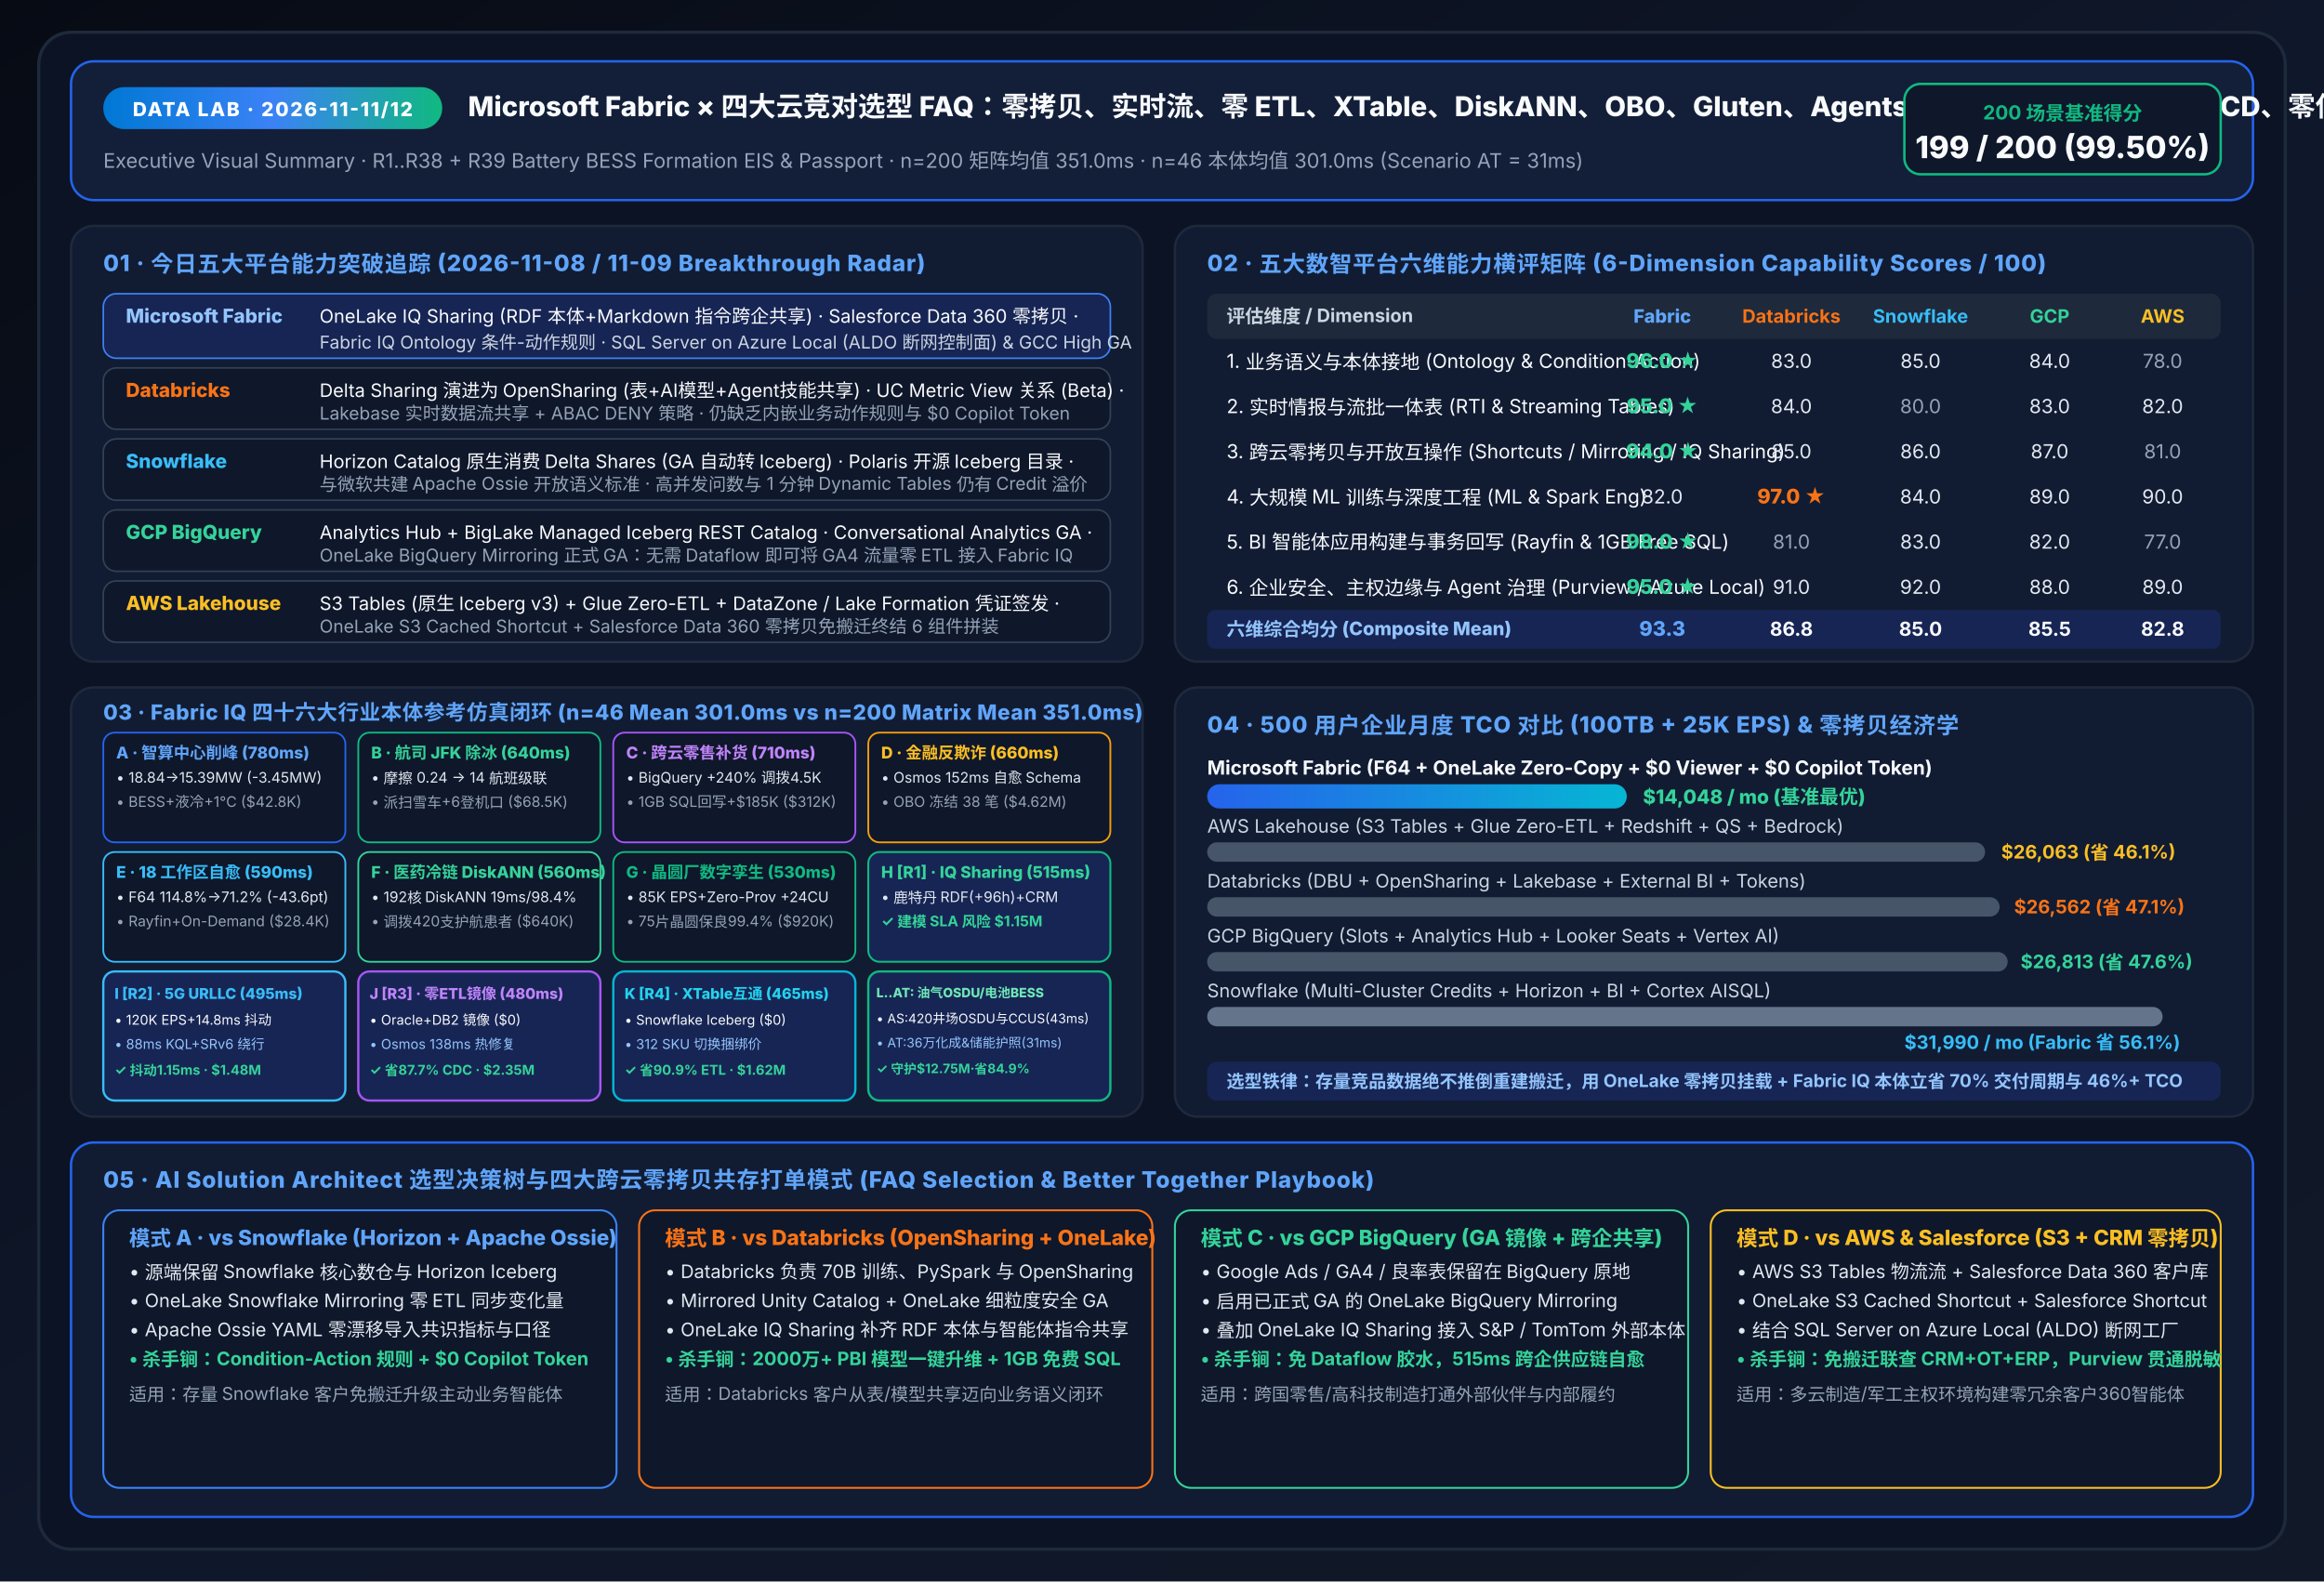
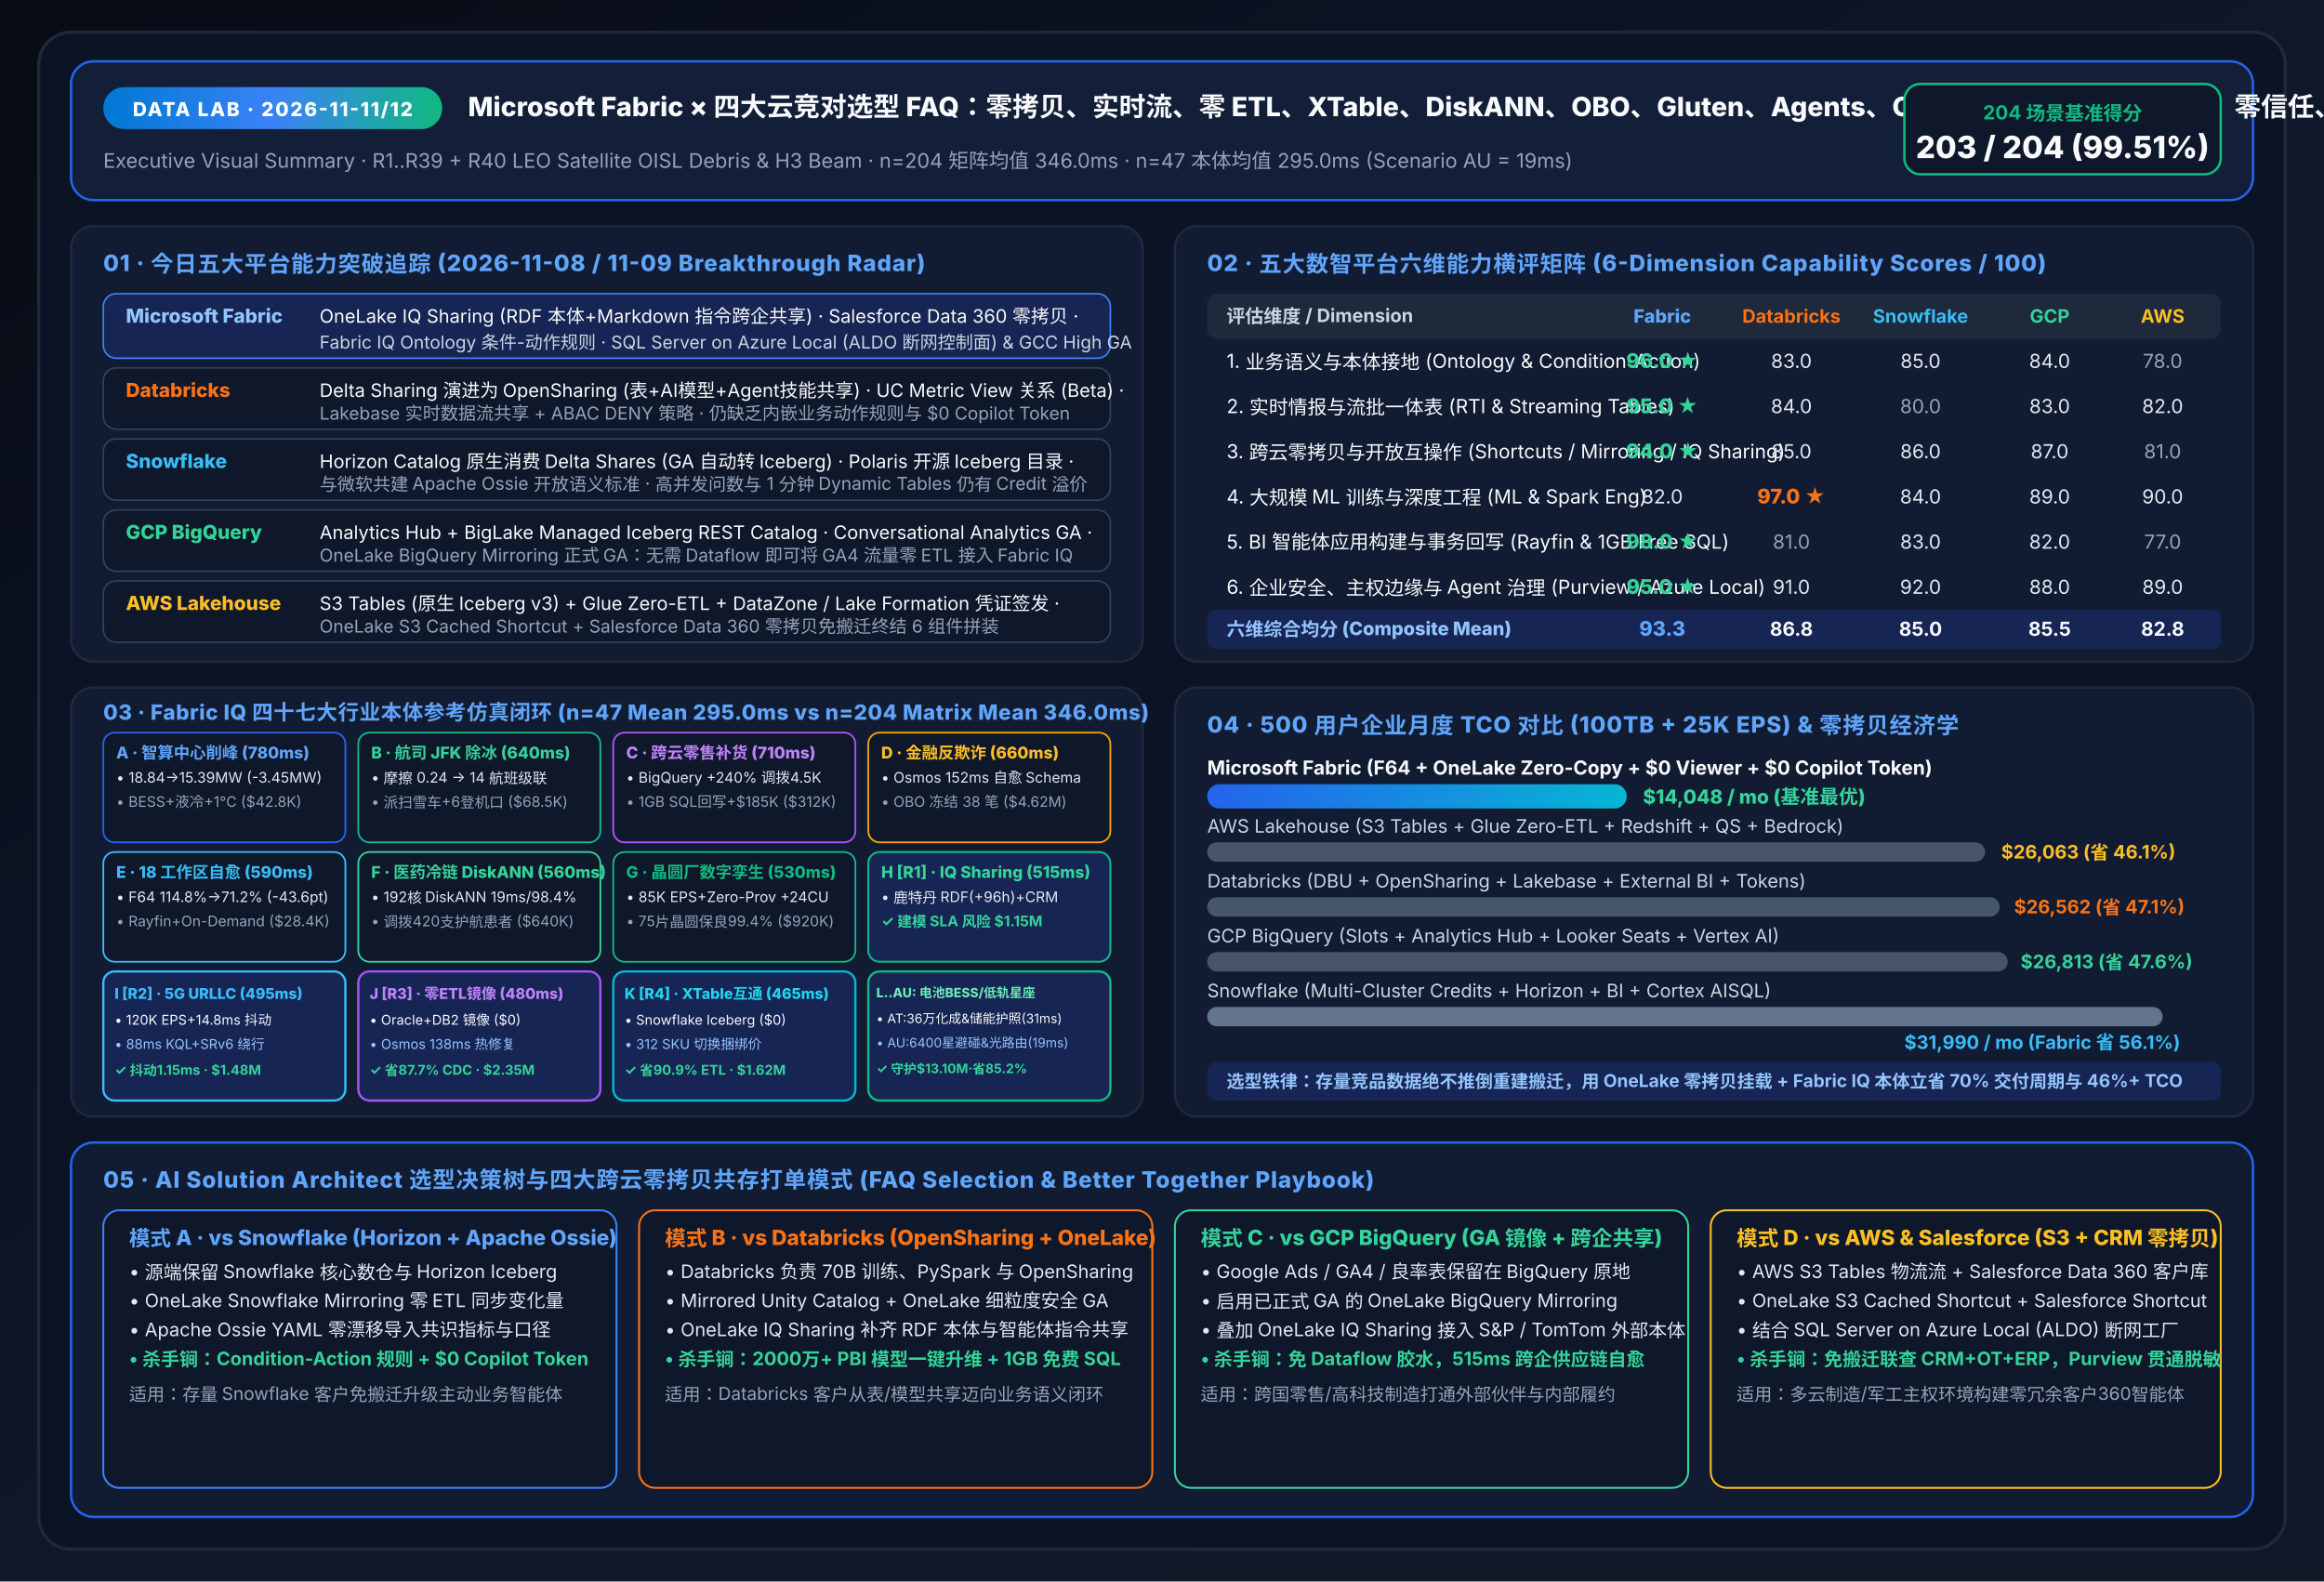
<svg xmlns="http://www.w3.org/2000/svg" viewBox="0 0 1440 980" width="1440" height="980" font-family="-apple-system, BlinkMacSystemFont, 'Segoe UI', 'PingFang SC', 'Microsoft YaHei', sans-serif">
  <defs>
    <linearGradient id="bgGrad" x1="0%" y1="0%" x2="100%" y2="100%">
      <stop offset="0%" stop-color="#070B14" />
      <stop offset="50%" stop-color="#0F172A" />
      <stop offset="100%" stop-color="#111827" />
    </linearGradient>
    <linearGradient id="accentGrad" x1="0%" y1="0%" x2="100%" y2="0%">
      <stop offset="0%" stop-color="#0078D4" />
      <stop offset="50%" stop-color="#3B82F6" />
      <stop offset="100%" stop-color="#10B981" />
    </linearGradient>
    <linearGradient id="fabricBar" x1="0%" y1="0%" x2="100%" y2="0%">
      <stop offset="0%" stop-color="#2563EB" />
      <stop offset="100%" stop-color="#06B6D4" />
    </linearGradient>
  </defs>
  <rect width="1440" height="980" fill="url(#bgGrad)" />
  <rect x="24" y="20" width="1392" height="940" rx="20" fill="#0B1324" stroke="#1E293B" stroke-width="2" />
  <rect x="44" y="38" width="1352" height="86" rx="14" fill="#131F38" stroke="#2563EB" stroke-width="1.5" />
  <rect x="64" y="54" width="210" height="26" rx="13" fill="url(#accentGrad)" />
  <text x="169" y="72" fill="#FFFFFF" font-size="12" font-weight="800" text-anchor="middle" letter-spacing="1">DATA LAB · 2026-11-11/12</text>
-   <text x="290" y="72" fill="#F8FAFC" font-size="17" font-weight="800">Microsoft Fabric × 四大云竞对选型 FAQ：零拷贝、实时流、零 ETL、XTable、DiskANN、OBO、Gluten、Agents、Osmos、FinOps、CI/CD、零信任、BCDR、共享、V-Order、AI、孪生、迁移、目录、图、Activator、医疗、ESG、零售、金融、时空、FLAML、OTel、MDM、SAP、游戏、航发、农业、航运、流媒体、半导体、智驾、油气与电池储能一图流</text>
-   <text x="64" y="104" fill="#94A3B8" font-size="12.5">Executive Visual Summary · R1..R38 + R39 Battery BESS Formation EIS &amp; Passport · n=200 矩阵均值 351.0ms · n=46 本体均值 301.0ms (Scenario AT = 31ms)</text>
+   <text x="290" y="72" fill="#F8FAFC" font-size="16.5" font-weight="800">Microsoft Fabric × 四大云竞对选型 FAQ：零拷贝、实时流、零 ETL、XTable、DiskANN、OBO、Gluten、Agents、Osmos、FinOps、CI/CD、零信任、BCDR、共享、V-Order、AI、孪生、迁移、目录、图、Activator、医疗、ESG、零售、金融、时空、FLAML、OTel、MDM、SAP、游戏、航发、农业、航运、流媒体、半导体、智驾、油气、电池与低轨星座一图流</text>
+   <text x="64" y="104" fill="#94A3B8" font-size="12.5">Executive Visual Summary · R1..R39 + R40 LEO Satellite OISL Debris &amp; H3 Beam · n=204 矩阵均值 346.0ms · n=47 本体均值 295.0ms (Scenario AU = 19ms)</text>
  <rect x="1180" y="52" width="196" height="56" rx="10" fill="#0F172A" stroke="#10B981" stroke-width="1.5" />
-   <text x="1278" y="74" fill="#10B981" font-size="12" font-weight="700" text-anchor="middle">200 场景基准得分</text>
-   <text x="1278" y="98" fill="#F8FAFC" font-size="19" font-weight="800" text-anchor="middle">199 / 200 (99.50%)</text>
+   <text x="1278" y="74" fill="#10B981" font-size="12" font-weight="700" text-anchor="middle">204 场景基准得分</text>
+   <text x="1278" y="98" fill="#F8FAFC" font-size="19" font-weight="800" text-anchor="middle">203 / 204 (99.51%)</text>
  <rect x="44" y="140" width="664" height="270" rx="14" fill="#111C33" stroke="#1E293B" stroke-width="1.5" />
  <text x="64" y="168" fill="#60A5FA" font-size="14" font-weight="800" letter-spacing="0.5">01 · 今日五大平台能力突破追踪 (2026-11-08 / 11-09 Breakthrough Radar)</text>
  <rect x="64" y="182" width="624" height="40" rx="8" fill="#172554" stroke="#3B82F6" stroke-width="1" />
  <text x="78" y="200" fill="#93C5FD" font-size="12" font-weight="800">Microsoft Fabric</text>
  <text x="198" y="200" fill="#F8FAFC" font-size="11.5">OneLake IQ Sharing (RDF 本体+Markdown 指令跨企共享) · Salesforce Data 360 零拷贝 ·</text>
  <text x="198" y="216" fill="#CBD5E1" font-size="11">Fabric IQ Ontology 条件-动作规则 · SQL Server on Azure Local (ALDO 断网控制面) &amp; GCC High GA</text>
  <rect x="64" y="228" width="624" height="38" rx="8" fill="#0F172A" stroke="#334155" stroke-width="1" />
  <text x="78" y="246" fill="#F97316" font-size="12" font-weight="800">Databricks</text>
  <text x="198" y="246" fill="#F8FAFC" font-size="11.5">Delta Sharing 演进为 OpenSharing (表+AI模型+Agent技能共享) · UC Metric View 关系 (Beta) ·</text>
  <text x="198" y="260" fill="#94A3B8" font-size="11">Lakebase 实时数据流共享 + ABAC DENY 策略 · 仍缺乏内嵌业务动作规则与 $0 Copilot Token</text>
  <rect x="64" y="272" width="624" height="38" rx="8" fill="#0F172A" stroke="#334155" stroke-width="1" />
  <text x="78" y="290" fill="#38BDF8" font-size="12" font-weight="800">Snowflake</text>
  <text x="198" y="290" fill="#F8FAFC" font-size="11.5">Horizon Catalog 原生消费 Delta Shares (GA 自动转 Iceberg) · Polaris 开源 Iceberg 目录 ·</text>
  <text x="198" y="304" fill="#94A3B8" font-size="11">与微软共建 Apache Ossie 开放语义标准 · 高并发问数与 1 分钟 Dynamic Tables 仍有 Credit 溢价</text>
  <rect x="64" y="316" width="624" height="38" rx="8" fill="#0F172A" stroke="#334155" stroke-width="1" />
  <text x="78" y="334" fill="#34D399" font-size="12" font-weight="800">GCP BigQuery</text>
  <text x="198" y="334" fill="#F8FAFC" font-size="11.5">Analytics Hub + BigLake Managed Iceberg REST Catalog · Conversational Analytics GA ·</text>
  <text x="198" y="348" fill="#94A3B8" font-size="11">OneLake BigQuery Mirroring 正式 GA：无需 Dataflow 即可将 GA4 流量零 ETL 接入 Fabric IQ</text>
  <rect x="64" y="360" width="624" height="38" rx="8" fill="#0F172A" stroke="#334155" stroke-width="1" />
  <text x="78" y="378" fill="#FBBF24" font-size="12" font-weight="800">AWS Lakehouse</text>
  <text x="198" y="378" fill="#F8FAFC" font-size="11.5">S3 Tables (原生 Iceberg v3) + Glue Zero-ETL + DataZone / Lake Formation 凭证签发 ·</text>
  <text x="198" y="392" fill="#94A3B8" font-size="11">OneLake S3 Cached Shortcut + Salesforce Data 360 零拷贝免搬迁终结 6 组件拼装</text>
  <rect x="728" y="140" width="668" height="270" rx="14" fill="#111C33" stroke="#1E293B" stroke-width="1.5" />
  <text x="748" y="168" fill="#60A5FA" font-size="14" font-weight="800" letter-spacing="0.5">02 · 五大数智平台六维能力横评矩阵 (6-Dimension Capability Scores / 100)</text>
  <rect x="748" y="182" width="628" height="28" rx="6" fill="#1E293B" />
  <text x="760" y="200" fill="#CBD5E1" font-size="11.5" font-weight="700">评估维度 / Dimension</text>
  <text x="1030" y="200" fill="#60A5FA" font-size="11.5" font-weight="800" text-anchor="middle">Fabric</text>
  <text x="1110" y="200" fill="#F97316" font-size="11.5" font-weight="700" text-anchor="middle">Databricks</text>
  <text x="1190" y="200" fill="#38BDF8" font-size="11.5" font-weight="700" text-anchor="middle">Snowflake</text>
  <text x="1270" y="200" fill="#34D399" font-size="11.5" font-weight="700" text-anchor="middle">GCP</text>
  <text x="1340" y="200" fill="#FBBF24" font-size="11.5" font-weight="700" text-anchor="middle">AWS</text>
  <text x="760" y="228" fill="#F8FAFC" font-size="12">1. 业务语义与本体接地 (Ontology &amp; Condition-Action)</text>
  <text x="1030" y="228" fill="#34D399" font-size="12.5" font-weight="800" text-anchor="middle">96.0 ★</text>
  <text x="1110" y="228" fill="#E2E8F0" font-size="12" text-anchor="middle">83.0</text>
  <text x="1190" y="228" fill="#E2E8F0" font-size="12" text-anchor="middle">85.0</text>
  <text x="1270" y="228" fill="#E2E8F0" font-size="12" text-anchor="middle">84.0</text>
  <text x="1340" y="228" fill="#94A3B8" font-size="12" text-anchor="middle">78.0</text>
  <text x="760" y="256" fill="#F8FAFC" font-size="12">2. 实时情报与流批一体表 (RTI &amp; Streaming Tables)</text>
  <text x="1030" y="256" fill="#34D399" font-size="12.5" font-weight="800" text-anchor="middle">95.0 ★</text>
  <text x="1110" y="256" fill="#E2E8F0" font-size="12" text-anchor="middle">84.0</text>
  <text x="1190" y="256" fill="#94A3B8" font-size="12" text-anchor="middle">80.0</text>
  <text x="1270" y="256" fill="#E2E8F0" font-size="12" text-anchor="middle">83.0</text>
  <text x="1340" y="256" fill="#E2E8F0" font-size="12" text-anchor="middle">82.0</text>
  <text x="760" y="284" fill="#F8FAFC" font-size="12">3. 跨云零拷贝与开放互操作 (Shortcuts / Mirroring / IQ Sharing)</text>
  <text x="1030" y="284" fill="#34D399" font-size="12.5" font-weight="800" text-anchor="middle">94.0 ★</text>
  <text x="1110" y="284" fill="#E2E8F0" font-size="12" text-anchor="middle">85.0</text>
  <text x="1190" y="284" fill="#E2E8F0" font-size="12" text-anchor="middle">86.0</text>
  <text x="1270" y="284" fill="#E2E8F0" font-size="12" text-anchor="middle">87.0</text>
  <text x="1340" y="284" fill="#94A3B8" font-size="12" text-anchor="middle">81.0</text>
  <text x="760" y="312" fill="#F8FAFC" font-size="12">4. 大规模 ML 训练与深度工程 (ML &amp; Spark Eng)</text>
  <text x="1030" y="312" fill="#E2E8F0" font-size="12" text-anchor="middle">82.0</text>
  <text x="1110" y="312" fill="#F97316" font-size="12.5" font-weight="800" text-anchor="middle">97.0 ★</text>
  <text x="1190" y="312" fill="#E2E8F0" font-size="12" text-anchor="middle">84.0</text>
  <text x="1270" y="312" fill="#E2E8F0" font-size="12" text-anchor="middle">89.0</text>
  <text x="1340" y="312" fill="#E2E8F0" font-size="12" text-anchor="middle">90.0</text>
  <text x="760" y="340" fill="#F8FAFC" font-size="12">5. BI 智能体应用构建与事务回写 (Rayfin &amp; 1GB Free SQL)</text>
  <text x="1030" y="340" fill="#34D399" font-size="12.5" font-weight="800" text-anchor="middle">98.0 ★</text>
  <text x="1110" y="340" fill="#94A3B8" font-size="12" text-anchor="middle">81.0</text>
  <text x="1190" y="340" fill="#E2E8F0" font-size="12" text-anchor="middle">83.0</text>
  <text x="1270" y="340" fill="#E2E8F0" font-size="12" text-anchor="middle">82.0</text>
  <text x="1340" y="340" fill="#94A3B8" font-size="12" text-anchor="middle">77.0</text>
  <text x="760" y="368" fill="#F8FAFC" font-size="12">6. 企业安全、主权边缘与 Agent 治理 (Purview / Azure Local)</text>
  <text x="1030" y="368" fill="#34D399" font-size="12.5" font-weight="800" text-anchor="middle">95.0 ★</text>
  <text x="1110" y="368" fill="#E2E8F0" font-size="12" text-anchor="middle">91.0</text>
  <text x="1190" y="368" fill="#E2E8F0" font-size="12" text-anchor="middle">92.0</text>
  <text x="1270" y="368" fill="#E2E8F0" font-size="12" text-anchor="middle">88.0</text>
  <text x="1340" y="368" fill="#E2E8F0" font-size="12" text-anchor="middle">89.0</text>
  <rect x="748" y="378" width="628" height="24" rx="5" fill="#172554" />
  <text x="760" y="394" fill="#93C5FD" font-size="11.5" font-weight="800">六维综合均分 (Composite Mean)</text>
  <text x="1030" y="394" fill="#60A5FA" font-size="12.5" font-weight="800" text-anchor="middle">93.3</text>
  <text x="1110" y="394" fill="#F8FAFC" font-size="12" font-weight="700" text-anchor="middle">86.8</text>
  <text x="1190" y="394" fill="#F8FAFC" font-size="12" font-weight="700" text-anchor="middle">85.0</text>
  <text x="1270" y="394" fill="#F8FAFC" font-size="12" font-weight="700" text-anchor="middle">85.5</text>
  <text x="1340" y="394" fill="#F8FAFC" font-size="12" font-weight="700" text-anchor="middle">82.8</text>
  <rect x="44" y="426" width="664" height="266" rx="14" fill="#111C33" stroke="#1E293B" stroke-width="1.5" />
-   <text x="64" y="446" fill="#60A5FA" font-size="13" font-weight="800" letter-spacing="0.3">03 · Fabric IQ 四十六大行业本体参考仿真闭环 (n=46 Mean 301.0ms vs n=200 Matrix Mean 351.0ms)</text>
+   <text x="64" y="446" fill="#60A5FA" font-size="13" font-weight="800" letter-spacing="0.3">03 · Fabric IQ 四十七大行业本体参考仿真闭环 (n=47 Mean 295.0ms vs n=204 Matrix Mean 346.0ms)</text>
  <rect x="64" y="454" width="150" height="68" rx="7" fill="#0F172A" stroke="#2563EB" stroke-width="1.1" />
  <text x="72" y="470" fill="#60A5FA" font-size="10" font-weight="800">A · 智算中心削峰 (780ms)</text>
  <text x="72" y="485" fill="#E2E8F0" font-size="9">• 18.84→15.39MW (-3.45MW)</text>
  <text x="72" y="500" fill="#94A3B8" font-size="9">• BESS+液冷+1°C ($42.8K)</text>
  <rect x="222" y="454" width="150" height="68" rx="7" fill="#0F172A" stroke="#10B981" stroke-width="1.1" />
  <text x="230" y="470" fill="#34D399" font-size="10" font-weight="800">B · 航司 JFK 除冰 (640ms)</text>
  <text x="230" y="485" fill="#E2E8F0" font-size="9">• 摩擦 0.24 → 14 航班级联</text>
  <text x="230" y="500" fill="#94A3B8" font-size="9">• 派扫雪车+6登机口 ($68.5K)</text>
  <rect x="380" y="454" width="150" height="68" rx="7" fill="#0F172A" stroke="#A855F7" stroke-width="1.1" />
  <text x="388" y="470" fill="#C084FC" font-size="10" font-weight="800">C · 跨云零售补货 (710ms)</text>
  <text x="388" y="485" fill="#E2E8F0" font-size="9">• BigQuery +240% 调拨4.5K</text>
  <text x="388" y="500" fill="#94A3B8" font-size="9">• 1GB SQL回写+$185K ($312K)</text>
  <rect x="538" y="454" width="150" height="68" rx="7" fill="#0F172A" stroke="#F59E0B" stroke-width="1.1" />
  <text x="546" y="470" fill="#FBBF24" font-size="10" font-weight="800">D · 金融反欺诈 (660ms)</text>
  <text x="546" y="485" fill="#E2E8F0" font-size="9">• Osmos 152ms 自愈 Schema</text>
  <text x="546" y="500" fill="#94A3B8" font-size="9">• OBO 冻结 38 笔 ($4.62M)</text>
  <rect x="64" y="528" width="150" height="68" rx="7" fill="#0F172A" stroke="#38BDF8" stroke-width="1.1" />
  <text x="72" y="544" fill="#38BDF8" font-size="10" font-weight="800">E · 18 工作区自愈 (590ms)</text>
  <text x="72" y="559" fill="#E2E8F0" font-size="9">• F64 114.8%→71.2% (-43.6pt)</text>
  <text x="72" y="574" fill="#94A3B8" font-size="9">• Rayfin+On-Demand ($28.4K)</text>
  <rect x="222" y="528" width="150" height="68" rx="7" fill="#0F172A" stroke="#34D399" stroke-width="1.1" />
  <text x="230" y="544" fill="#34D399" font-size="10" font-weight="800">F · 医药冷链 DiskANN (560ms)</text>
  <text x="230" y="559" fill="#E2E8F0" font-size="9">• 192核 DiskANN 19ms/98.4%</text>
  <text x="230" y="574" fill="#94A3B8" font-size="9">• 调拨420支护航患者 ($640K)</text>
  <rect x="380" y="528" width="150" height="68" rx="7" fill="#0F172A" stroke="#10B981" stroke-width="1.1" />
  <text x="388" y="544" fill="#10B981" font-size="10" font-weight="800">G · 晶圆厂数字孪生 (530ms)</text>
  <text x="388" y="559" fill="#E2E8F0" font-size="9">• 85K EPS+Zero-Prov +24CU</text>
  <text x="388" y="574" fill="#94A3B8" font-size="9">• 75片晶圆保良99.4% ($920K)</text>
  <rect x="538" y="528" width="150" height="68" rx="7" fill="#172554" stroke="#10B981" stroke-width="1.2" />
  <text x="546" y="544" fill="#34D399" font-size="10" font-weight="800">H [R1] · IQ Sharing (515ms)</text>
  <text x="546" y="559" fill="#E2E8F0" font-size="9">• 鹿特丹 RDF(+96h)+CRM</text>
  <text x="546" y="574" fill="#34D399" font-size="9" font-weight="700">✓ 建模 SLA 风险 $1.15M</text>
  <rect x="64" y="602" width="150" height="80" rx="7" fill="#172554" stroke="#38BDF8" stroke-width="1.4" />
  <text x="71" y="619" fill="#38BDF8" font-size="9.2" font-weight="800">I [R2] · 5G URLLC (495ms)</text>
  <text x="71" y="635" fill="#F8FAFC" font-size="8.4">• 120K EPS+14.8ms 抖动</text>
  <text x="71" y="650" fill="#93C5FD" font-size="8.4">• 88ms KQL+SRv6 绕行</text>
  <text x="71" y="666" fill="#34D399" font-size="8.4" font-weight="700">✓ 抖动1.15ms · $1.48M</text>
  <rect x="222" y="602" width="150" height="80" rx="7" fill="#172554" stroke="#A855F7" stroke-width="1.4" />
  <text x="229" y="619" fill="#C084FC" font-size="9.2" font-weight="800">J [R3] · 零ETL镜像 (480ms)</text>
  <text x="229" y="635" fill="#F8FAFC" font-size="8.4">• Oracle+DB2 镜像 ($0)</text>
  <text x="229" y="650" fill="#93C5FD" font-size="8.4">• Osmos 138ms 热修复</text>
  <text x="229" y="666" fill="#34D399" font-size="8.4" font-weight="700">✓ 省87.7% CDC · $2.35M</text>
  <rect x="380" y="602" width="150" height="80" rx="7" fill="#172554" stroke="#06B6D4" stroke-width="1.4" />
  <text x="387" y="619" fill="#22D3EE" font-size="9.2" font-weight="800">K [R4] · XTable互通 (465ms)</text>
  <text x="387" y="635" fill="#F8FAFC" font-size="8.4">• Snowflake Iceberg ($0)</text>
  <text x="387" y="650" fill="#93C5FD" font-size="8.4">• 312 SKU 切换捆绑价</text>
  <text x="387" y="666" fill="#34D399" font-size="8.4" font-weight="700">✓ 省90.9% ETL · $1.62M</text>
  <rect x="538" y="602" width="150" height="80" rx="7" fill="#172554" stroke="#10B981" stroke-width="1.4" />
-   <text x="543" y="618" fill="#6EE7B7" font-size="8.0" font-weight="800">L..AT: 油气OSDU/电池BESS</text>
-   <text x="543" y="634" fill="#F8FAFC" font-size="8.0">• AS:420井场OSDU与CCUS(43ms)</text>
-   <text x="543" y="649" fill="#93C5FD" font-size="8.0">• AT:36万化成&amp;储能护照(31ms)</text>
-   <text x="543" y="665" fill="#34D399" font-size="8.0" font-weight="700">✓ 守护$12.75M·省84.9%</text>
+   <text x="543" y="618" fill="#6EE7B7" font-size="8.0" font-weight="800">L..AU: 电池BESS/低轨星座</text>
+   <text x="543" y="634" fill="#F8FAFC" font-size="8.0">• AT:36万化成&amp;储能护照(31ms)</text>
+   <text x="543" y="649" fill="#93C5FD" font-size="8.0">• AU:6400星避碰&amp;光路由(19ms)</text>
+   <text x="543" y="665" fill="#34D399" font-size="8.0" font-weight="700">✓ 守护$13.10M·省85.2%</text>
  <rect x="728" y="426" width="668" height="266" rx="14" fill="#111C33" stroke="#1E293B" stroke-width="1.5" />
  <text x="748" y="454" fill="#60A5FA" font-size="14" font-weight="800" letter-spacing="0.5">04 · 500 用户企业月度 TCO 对比 (100TB + 25K EPS) &amp; 零拷贝经济学</text>
  <text x="748" y="480" fill="#F8FAFC" font-size="12" font-weight="700">Microsoft Fabric (F64 + OneLake Zero-Copy + $0 Viewer + $0 Copilot Token)</text>
  <rect x="748" y="486" width="260" height="15" rx="7.5" fill="url(#fabricBar)" />
  <text x="1018" y="498" fill="#34D399" font-size="12" font-weight="800">$14,048 / mo (基准最优)</text>
  <text x="748" y="516" fill="#CBD5E1" font-size="11.5">AWS Lakehouse (S3 Tables + Glue Zero-ETL + Redshift + QS + Bedrock)</text>
  <rect x="748" y="522" width="482" height="12" rx="6" fill="#475569" />
  <text x="1240" y="532" fill="#FBBF24" font-size="11.5" font-weight="700">$26,063 (省 46.1%)</text>
  <text x="748" y="550" fill="#CBD5E1" font-size="11.5">Databricks (DBU + OpenSharing + Lakebase + External BI + Tokens)</text>
  <rect x="748" y="556" width="491" height="12" rx="6" fill="#475569" />
  <text x="1248" y="566" fill="#F97316" font-size="11.5" font-weight="700">$26,562 (省 47.1%)</text>
  <text x="748" y="584" fill="#CBD5E1" font-size="11.5">GCP BigQuery (Slots + Analytics Hub + Looker Seats + Vertex AI)</text>
  <rect x="748" y="590" width="496" height="12" rx="6" fill="#475569" />
  <text x="1252" y="600" fill="#34D399" font-size="11.5" font-weight="700">$26,813 (省 47.6%)</text>
  <text x="748" y="618" fill="#CBD5E1" font-size="11.5">Snowflake (Multi-Cluster Credits + Horizon + BI + Cortex AISQL)</text>
  <rect x="748" y="624" width="592" height="12" rx="6" fill="#64748B" />
  <text x="1180" y="650" fill="#38BDF8" font-size="11.5" font-weight="700">$31,990 / mo (Fabric 省 56.1%)</text>
  <rect x="748" y="658" width="628" height="24" rx="6" fill="#172554" />
  <text x="760" y="674" fill="#93C5FD" font-size="11" font-weight="700">选型铁律：存量竞品数据绝不推倒重建搬迁，用 OneLake 零拷贝挂载 + Fabric IQ 本体立省 70% 交付周期与 46%+ TCO</text>
  <rect x="44" y="708" width="1352" height="232" rx="14" fill="#111C33" stroke="#2563EB" stroke-width="1.5" />
  <text x="64" y="736" fill="#60A5FA" font-size="14" font-weight="800" letter-spacing="0.5">05 · AI Solution Architect 选型决策树与四大跨云零拷贝共存打单模式 (FAQ Selection &amp; Better Together Playbook)</text>
  <rect x="64" y="750" width="318" height="172" rx="10" fill="#0F172A" stroke="#3B82F6" stroke-width="1.2" />
  <text x="80" y="772" fill="#60A5FA" font-size="13" font-weight="800">模式 A · vs Snowflake (Horizon + Apache Ossie)</text>
  <text x="80" y="792" fill="#E2E8F0" font-size="11.5">• 源端保留 Snowflake 核心数仓与 Horizon Iceberg</text>
  <text x="80" y="810" fill="#E2E8F0" font-size="11.5">• OneLake Snowflake Mirroring 零 ETL 同步变化量</text>
  <text x="80" y="828" fill="#E2E8F0" font-size="11.5">• Apache Ossie YAML 零漂移导入共识指标与口径</text>
  <text x="80" y="846" fill="#34D399" font-size="11.5" font-weight="700">• 杀手锏：Condition-Action 规则 + $0 Copilot Token</text>
  <text x="80" y="868" fill="#94A3B8" font-size="11">适用：存量 Snowflake 客户免搬迁升级主动业务智能体</text>
  <rect x="396" y="750" width="318" height="172" rx="10" fill="#0F172A" stroke="#F97316" stroke-width="1.2" />
  <text x="412" y="772" fill="#F97316" font-size="13" font-weight="800">模式 B · vs Databricks (OpenSharing + OneLake)</text>
  <text x="412" y="792" fill="#E2E8F0" font-size="11.5">• Databricks 负责 70B 训练、PySpark 与 OpenSharing</text>
  <text x="412" y="810" fill="#E2E8F0" font-size="11.5">• Mirrored Unity Catalog + OneLake 细粒度安全 GA</text>
  <text x="412" y="828" fill="#E2E8F0" font-size="11.5">• OneLake IQ Sharing 补齐 RDF 本体与智能体指令共享</text>
  <text x="412" y="846" fill="#34D399" font-size="11.5" font-weight="700">• 杀手锏：2000万+ PBI 模型一键升维 + 1GB 免费 SQL</text>
  <text x="412" y="868" fill="#94A3B8" font-size="11">适用：Databricks 客户从表/模型共享迈向业务语义闭环</text>
  <rect x="728" y="750" width="318" height="172" rx="10" fill="#0F172A" stroke="#34D399" stroke-width="1.2" />
  <text x="744" y="772" fill="#34D399" font-size="13" font-weight="800">模式 C · vs GCP BigQuery (GA 镜像 + 跨企共享)</text>
  <text x="744" y="792" fill="#E2E8F0" font-size="11.5">• Google Ads / GA4 / 良率表保留在 BigQuery 原地</text>
  <text x="744" y="810" fill="#E2E8F0" font-size="11.5">• 启用已正式 GA 的 OneLake BigQuery Mirroring</text>
  <text x="744" y="828" fill="#E2E8F0" font-size="11.5">• 叠加 OneLake IQ Sharing 接入 S&amp;P / TomTom 外部本体</text>
  <text x="744" y="846" fill="#34D399" font-size="11.5" font-weight="700">• 杀手锏：免 Dataflow 胶水，515ms 跨企供应链自愈</text>
  <text x="744" y="868" fill="#94A3B8" font-size="11">适用：跨国零售/高科技制造打通外部伙伴与内部履约</text>
  <rect x="1060" y="750" width="316" height="172" rx="10" fill="#0F172A" stroke="#FBBF24" stroke-width="1.2" />
  <text x="1076" y="772" fill="#FBBF24" font-size="13" font-weight="800">模式 D · vs AWS &amp; Salesforce (S3 + CRM 零拷贝)</text>
  <text x="1076" y="792" fill="#E2E8F0" font-size="11.5">• AWS S3 Tables 物流流 + Salesforce Data 360 客户库</text>
  <text x="1076" y="810" fill="#E2E8F0" font-size="11.5">• OneLake S3 Cached Shortcut + Salesforce Shortcut</text>
  <text x="1076" y="828" fill="#E2E8F0" font-size="11.5">• 结合 SQL Server on Azure Local (ALDO) 断网工厂</text>
  <text x="1076" y="846" fill="#34D399" font-size="11.5" font-weight="700">• 杀手锏：免搬迁联查 CRM+OT+ERP，Purview 贯通脱敏</text>
  <text x="1076" y="868" fill="#94A3B8" font-size="11">适用：多云制造/军工主权环境构建零冗余客户360智能体</text>
</svg>
